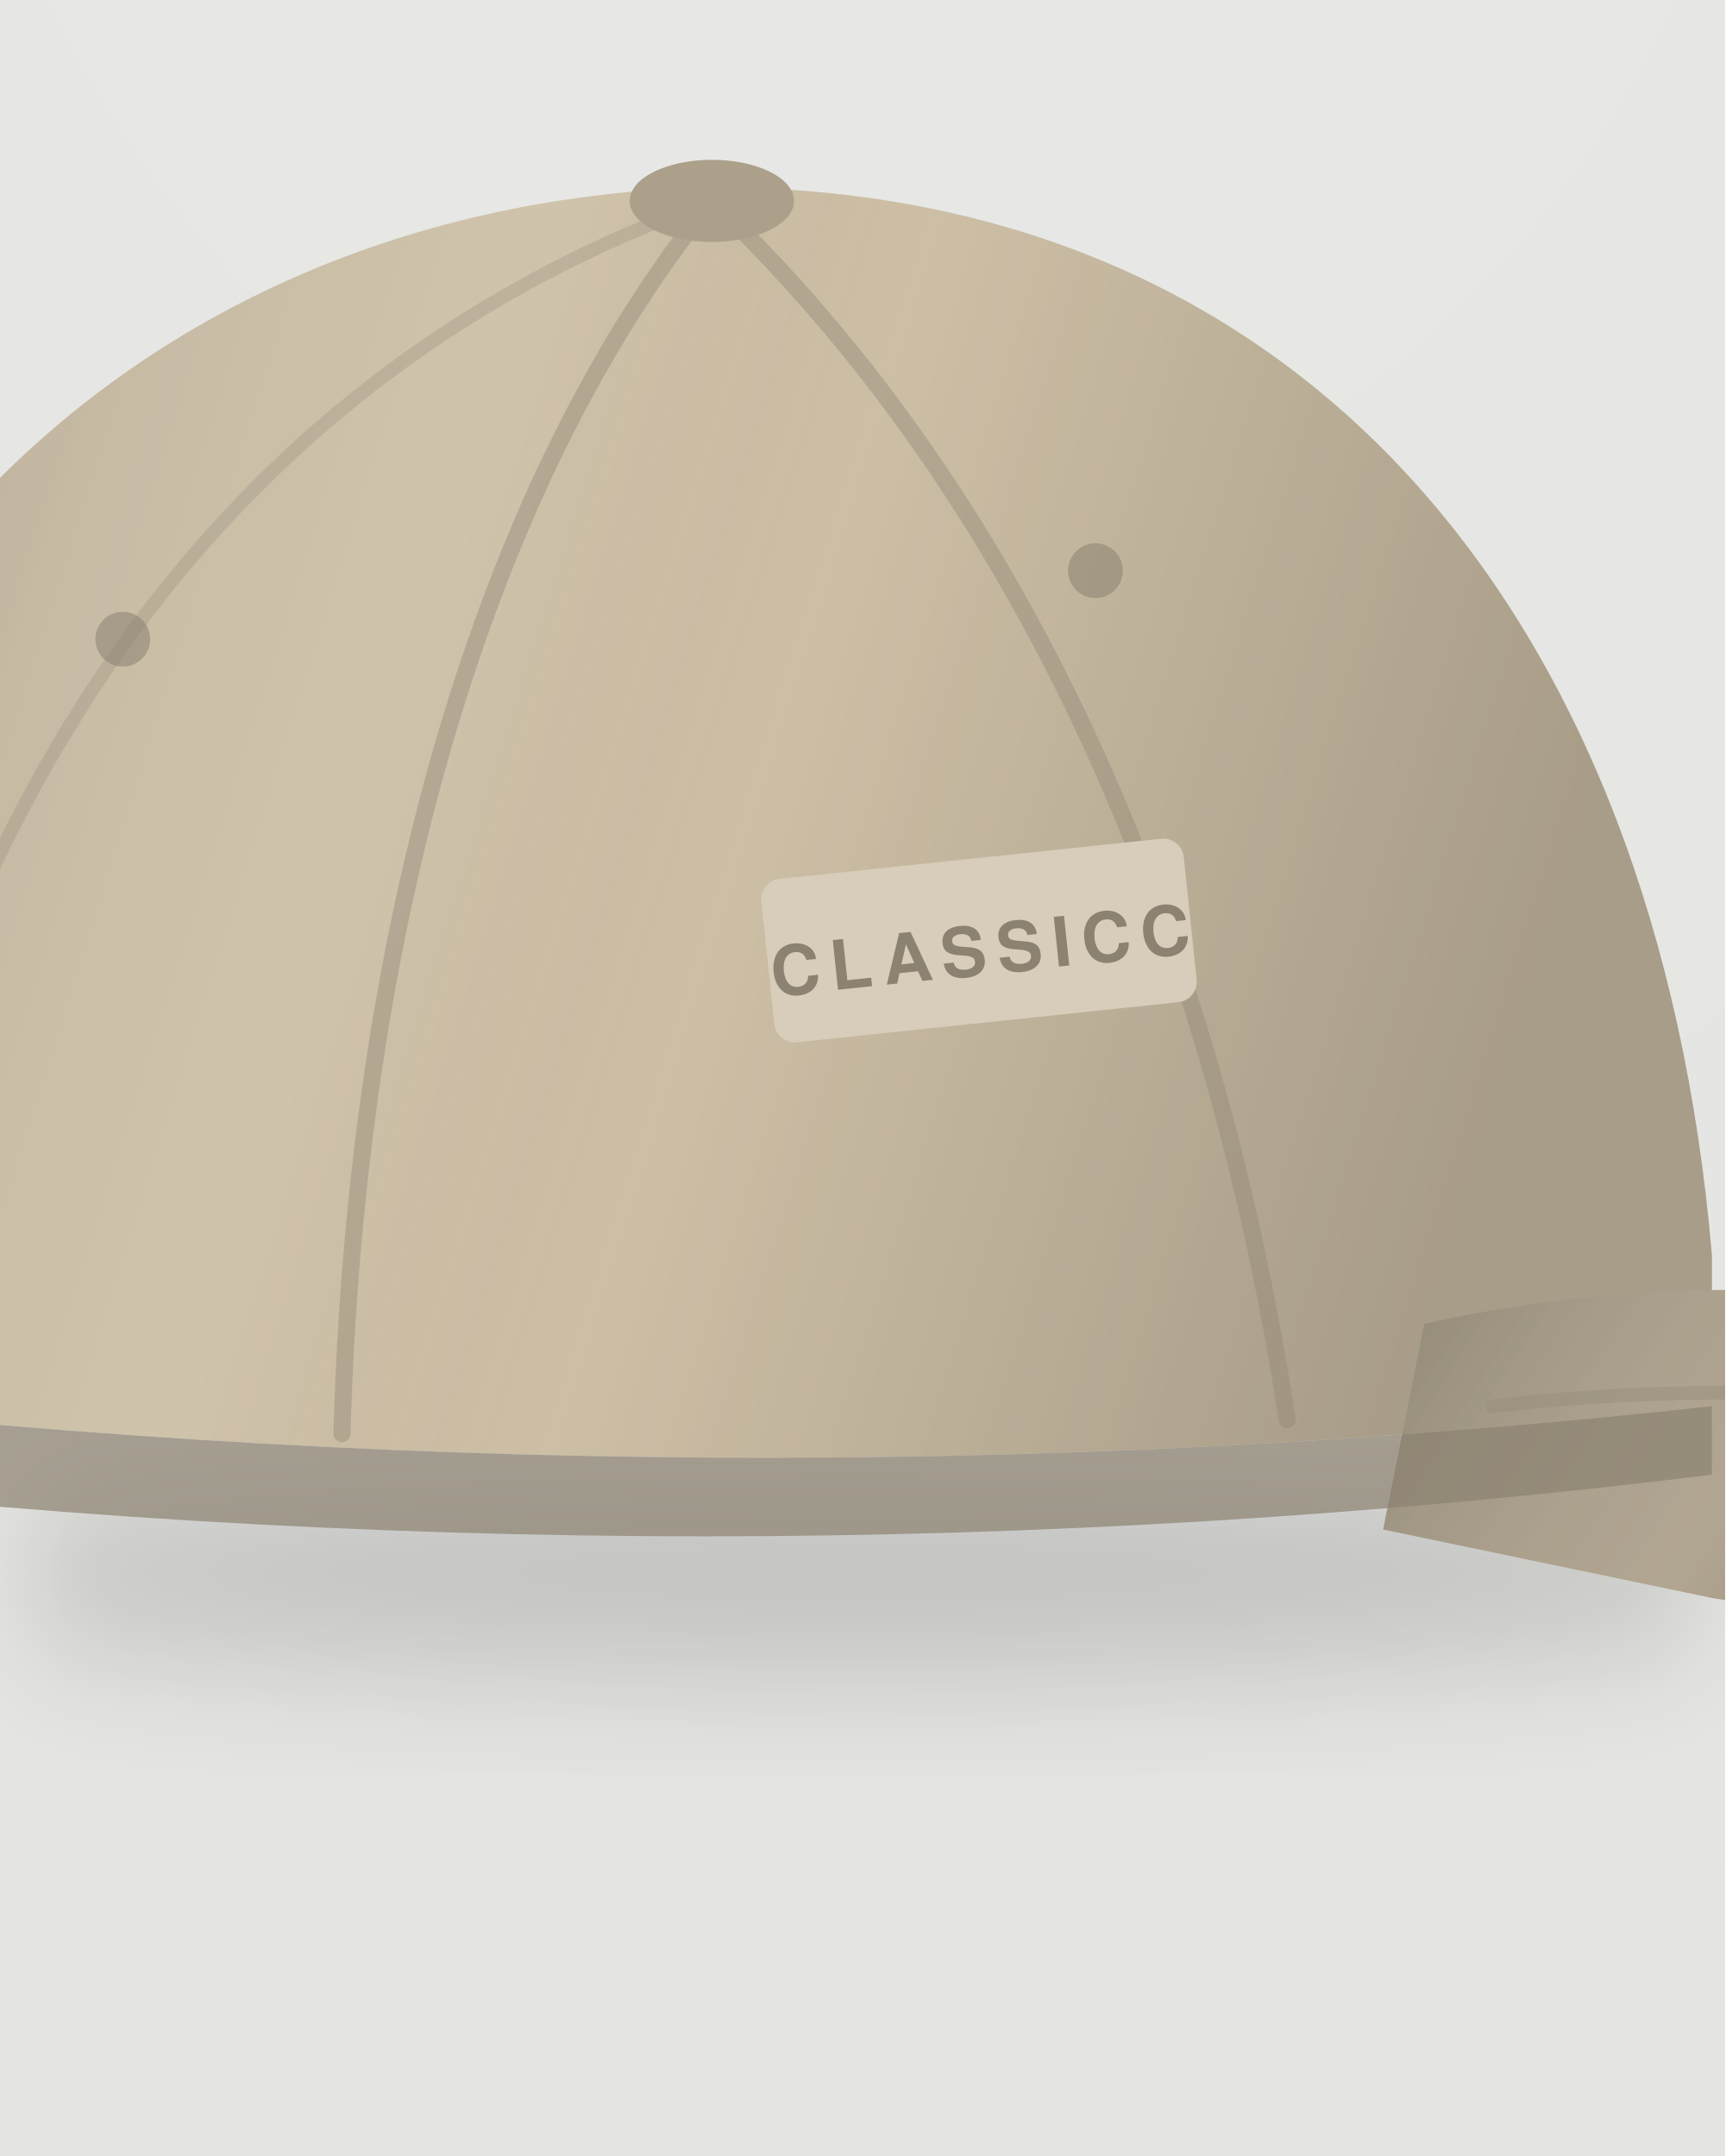
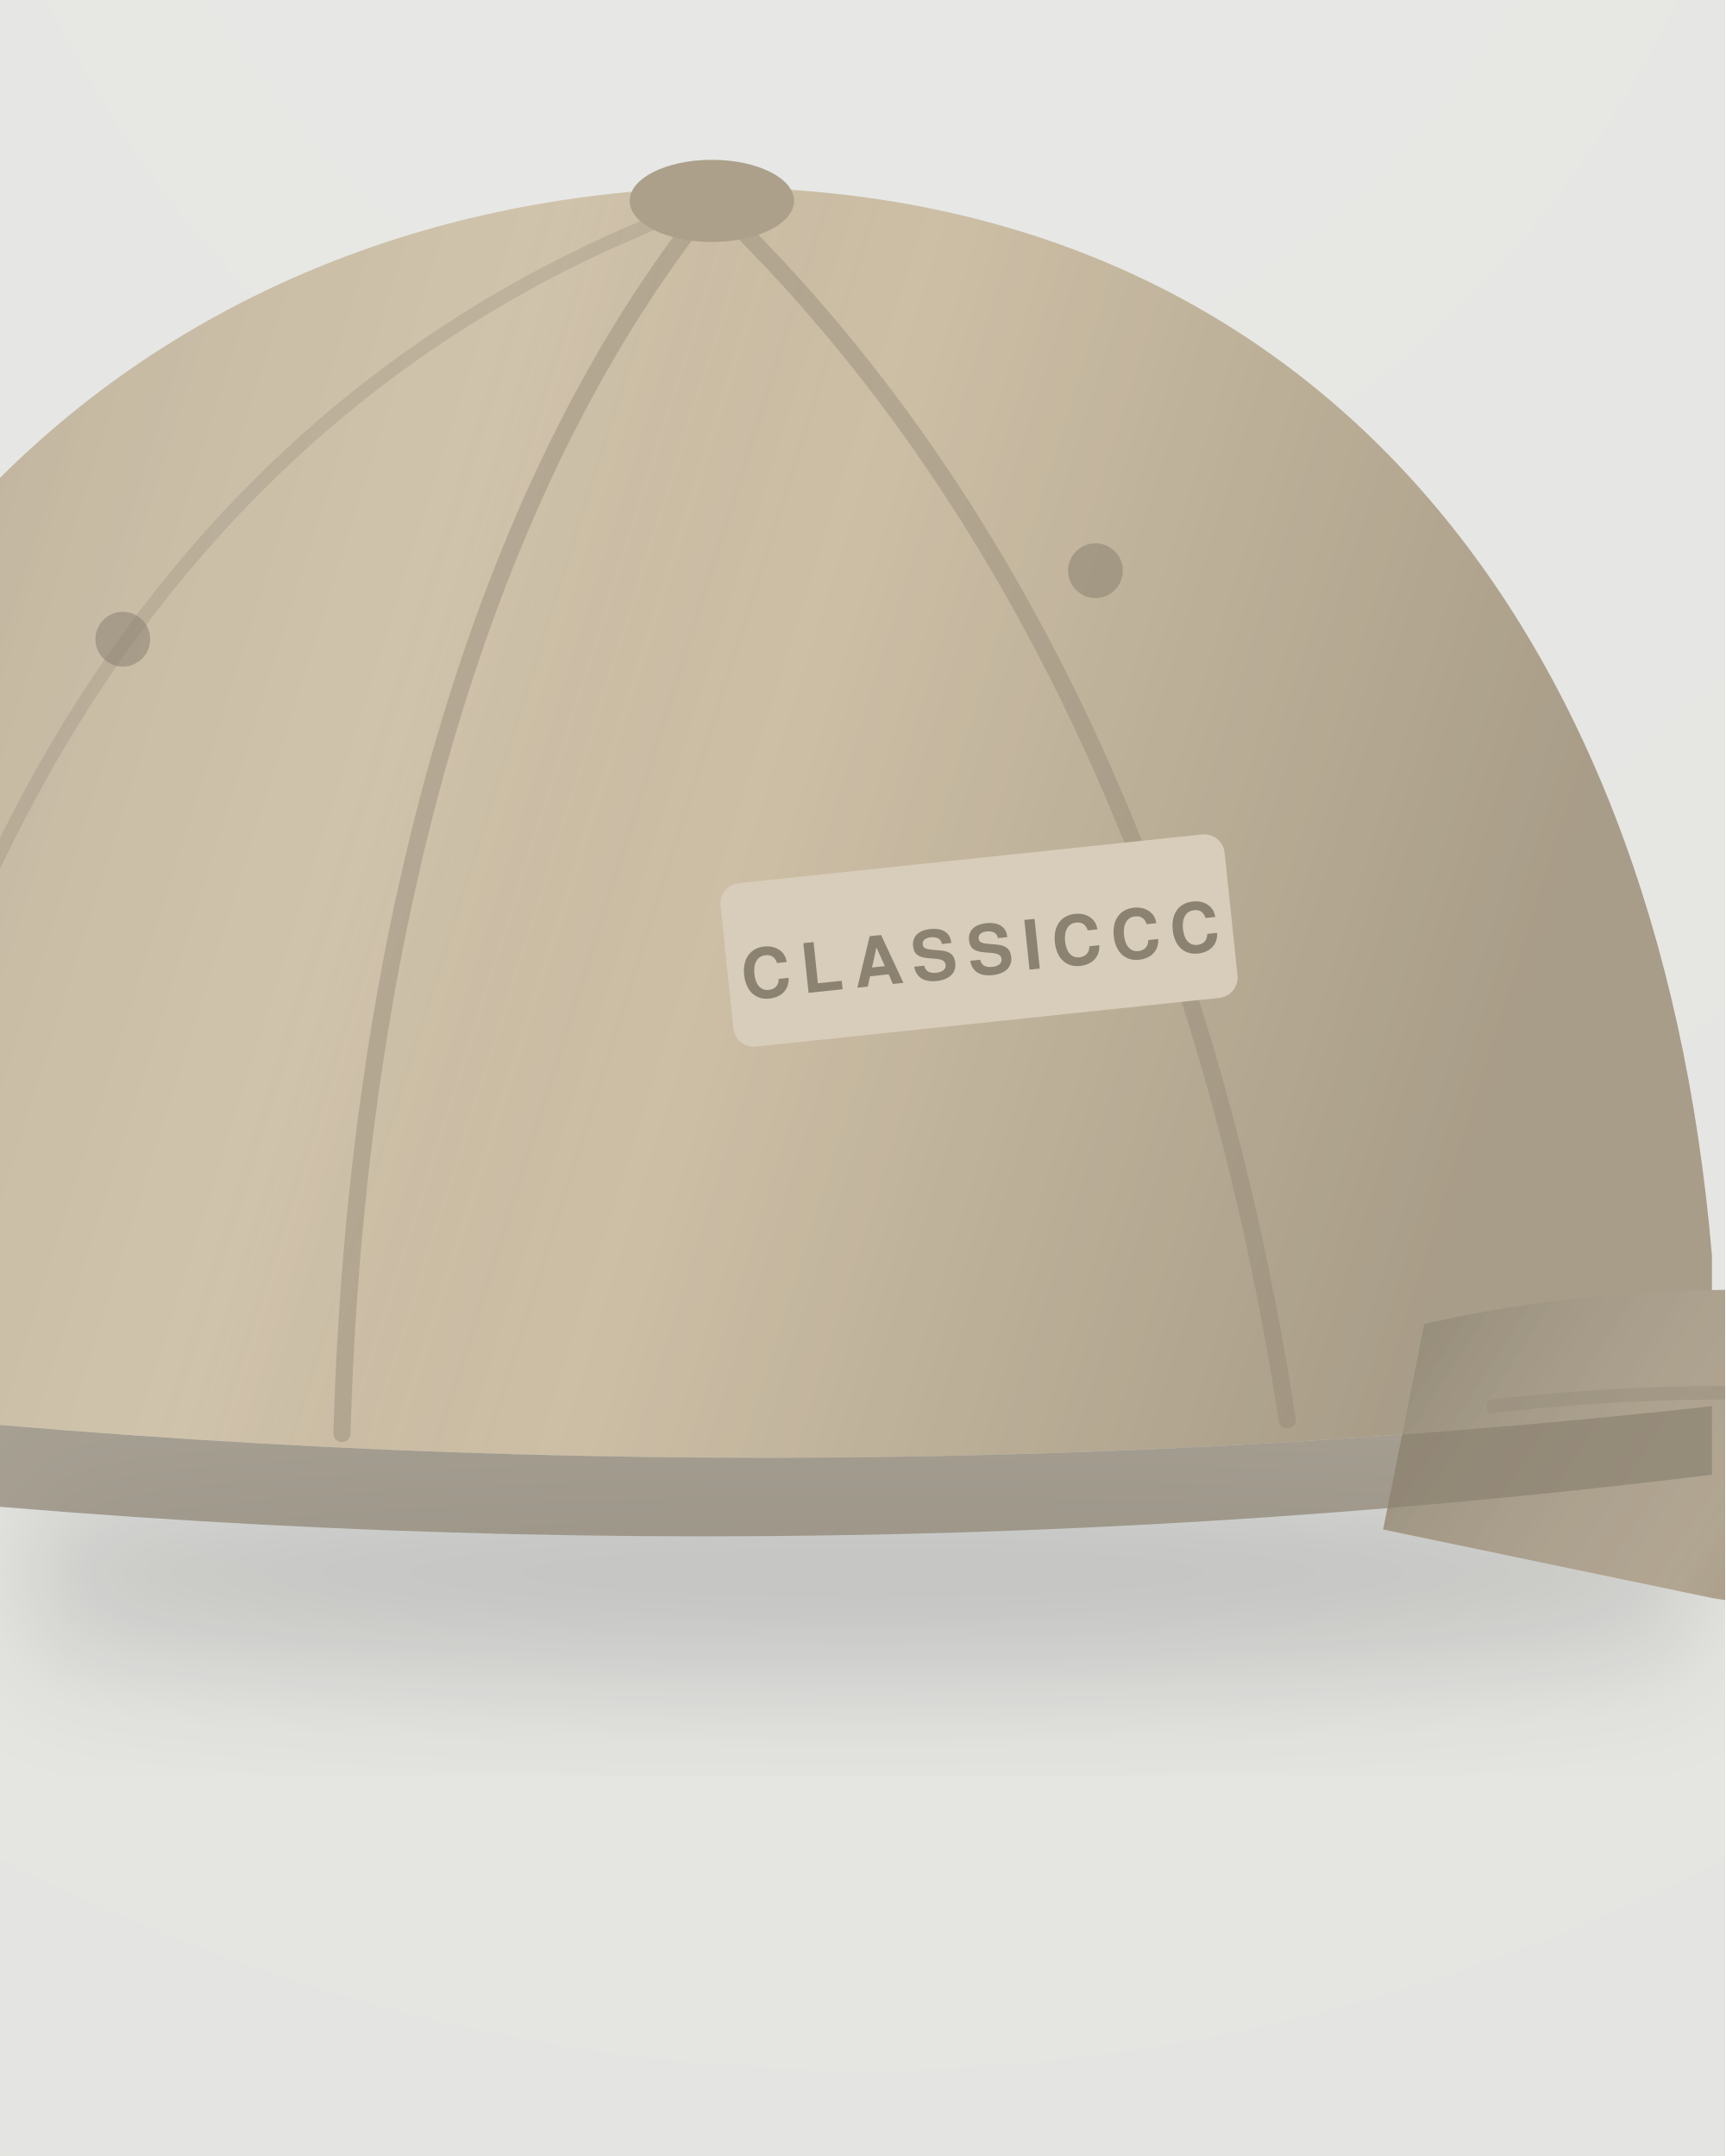
<svg xmlns="http://www.w3.org/2000/svg" viewBox="130 220 340 425" preserveAspectRatio="xMidYMid slice">
  <defs>
    <radialGradient id="bg" cx="50%" cy="38%" r="80%">
      <stop offset="0" stop-color="#e8e9e6" />
      <stop offset="1" stop-color="#DCDDD8" />
    </radialGradient>
    <linearGradient id="sh" x1="0" x2="1" y1="0" y2="0.2">
      <stop offset="0" stop-color="#000" stop-opacity=".16" />
      <stop offset=".42" stop-color="#fff" stop-opacity=".06" />
      <stop offset=".6" stop-color="#000" stop-opacity="0" />
      <stop offset="1" stop-color="#000" stop-opacity=".18" />
    </linearGradient>
    <filter id="blur" x="-50%" y="-50%" width="200%" height="200%">
      <feGaussianBlur stdDeviation="14" />
    </filter>
  </defs>
  <rect x="-600" y="-750" width="1800" height="2250" fill="url(#bg)" />
  <ellipse cx="300" cy="530" rx="200" ry="20" fill="#000" opacity=".16" filter="url(#blur)" />
  <g>
    <g transform="translate(300 400) scale(1.35) translate(-322 -380)">
      <path d="M150 450 C146 340 214 276 300 274 C386 274 438 336 446 430 L446 452 Q300 468 150 450 Z" fill="#CDBFA6" />
      <path d="M150 450 C146 340 214 276 300 274 C386 274 438 336 446 430 L446 452 Q300 468 150 450 Z" fill="url(#sh)" />
      <path d="M300 276 C266 318 248 384 246 456" fill="none" stroke="#948a78" stroke-width="2.5" stroke-linecap="round" stroke-linejoin="round" opacity="0.45" />
      <path d="M300 276 C342 316 372 376 384 454" fill="none" stroke="#948a78" stroke-width="2.5" stroke-linecap="round" stroke-linejoin="round" opacity="0.45" />
      <path d="M300 276 C232 300 186 360 172 452" fill="none" stroke="#948a78" stroke-width="2" stroke-linecap="round" stroke-linejoin="round" opacity="0.3" />
      <ellipse cx="300" cy="276" rx="12" ry="6" fill="#aca08b" />
      <circle cx="214" cy="340" r="4" fill="#8b8271" opacity=".55" />
      <circle cx="356" cy="330" r="4" fill="#8b8271" opacity=".55" />
-       <rect x="308" y="372" width="62" height="24" rx="3" fill="#d8cdba" transform="rotate(-6 339 384)" />
-       <text x="339" y="389" text-anchor="middle" transform="rotate(-6 339 384)" font-family="Helvetica, Arial, sans-serif" font-size="10" font-weight="700" letter-spacing="1.5" fill="#8b8271">CLASSICC</text>
+       <rect x="302" y="372" width="74" height="24" rx="3" fill="#d8cdba" transform="rotate(-6 339 384)" />
+       <text x="339" y="389" text-anchor="middle" transform="rotate(-6 339 384)" font-family="Helvetica, Arial, sans-serif" font-size="10" font-weight="700" letter-spacing="1.5" fill="#8b8271">CLASSICCC</text>
      <path d="M404 440 C456 428 520 438 560 466 C552 484 506 490 446 480 L398 470 Z" fill="#aca08b" />
      <path d="M404 440 C456 428 520 438 560 466 C552 484 506 490 446 480 L398 470 Z" fill="url(#sh)" />
      <path d="M414 452 C466 446 516 454 548 472" fill="none" stroke="#948a78" stroke-width="2" stroke-linecap="round" stroke-linejoin="round" opacity="0.4" />
      <path d="M150 450 Q300 468 446 452 L446 462 Q300 480 150 462 Z" fill="#8b8271" opacity=".7" />
    </g>
  </g>
</svg>
